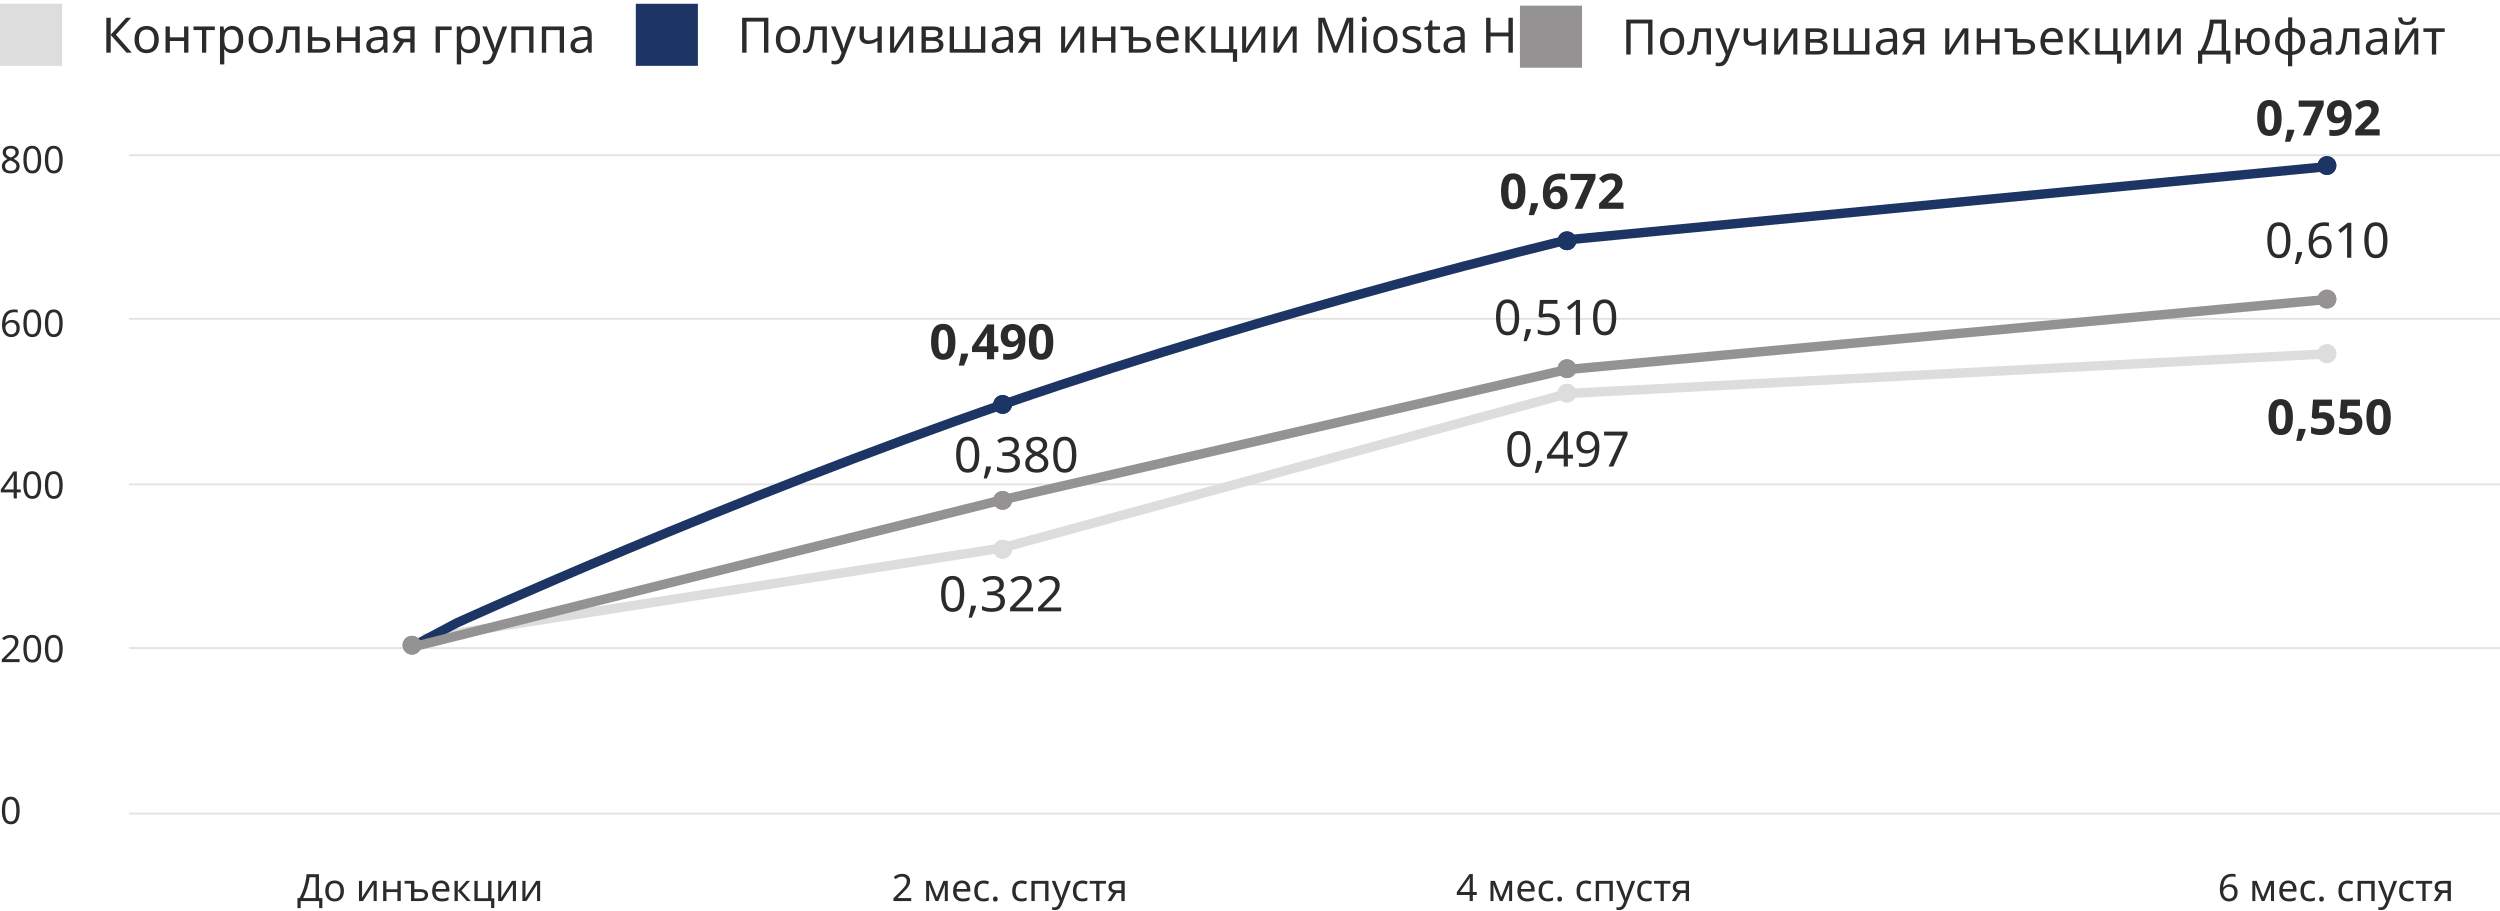
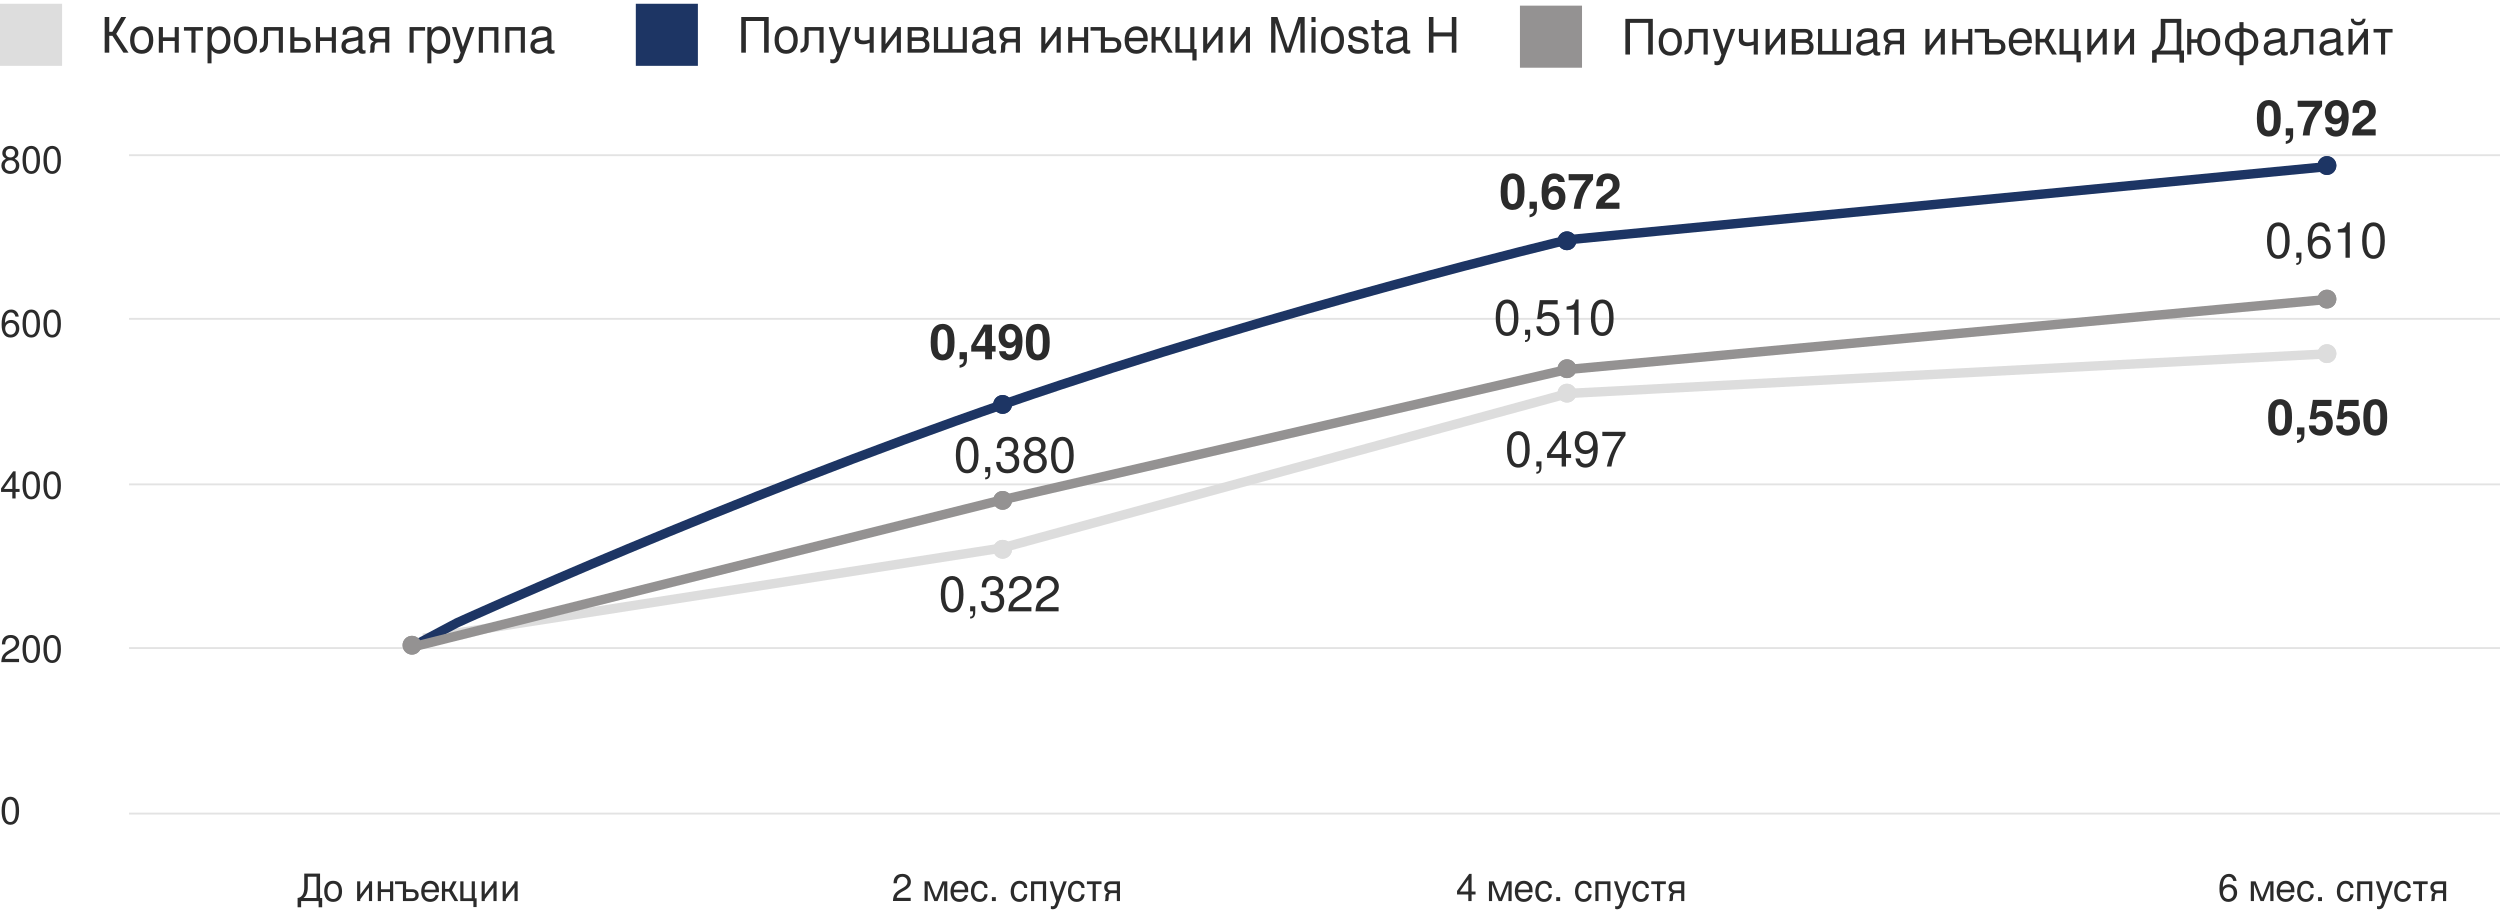
<svg xmlns="http://www.w3.org/2000/svg" width="1329" height="484" viewBox="0 0 1329 484">
  <g transform="translate(-300 -4173)">
-     <text transform="translate(354 4201)" fill="#2b2b2b" font-size="26" font-family="PTSans-Regular, PT Sans">
+     <text transform="translate(354 4201)" fill="#2b2b2b" font-size="26" font-family="PTSans-Regular, PT Sans, Helvetica">
      <tspan x="0" y="0">Контрольная группа</tspan>
    </text>
-     <text transform="translate(692 4201)" fill="#2b2b2b" font-size="26" font-family="PTSans-Regular, PT Sans">
+     <text transform="translate(692 4201)" fill="#2b2b2b" font-size="26" font-family="PTSans-Regular, PT Sans, Helvetica">
      <tspan x="0" y="0">Получившая инъекции Miosta H</tspan>
    </text>
-     <text transform="translate(1162 4202)" fill="#2b2b2b" font-size="26" font-family="PTSans-Regular, PT Sans">
+     <text transform="translate(1162 4202)" fill="#2b2b2b" font-size="26" font-family="PTSans-Regular, PT Sans, Helvetica">
      <tspan x="0" y="0">Получившая инъекции Дюфалайт</tspan>
    </text>
-     <text transform="translate(300 4265)" fill="#2b2b2b" font-size="20" font-family="PTSans-Regular, PT Sans">
+     <text transform="translate(300 4265)" fill="#2b2b2b" font-size="20" font-family="PTSans-Regular, PT Sans, Helvetica">
      <tspan x="0" y="0">800</tspan>
    </text>
-     <text transform="translate(300 4352)" fill="#2b2b2b" font-size="20" font-family="PTSans-Regular, PT Sans">
+     <text transform="translate(300 4352)" fill="#2b2b2b" font-size="20" font-family="PTSans-Regular, PT Sans, Helvetica">
      <tspan x="0" y="0">600</tspan>
    </text>
-     <text transform="translate(300 4438)" fill="#2b2b2b" font-size="20" font-family="PTSans-Regular, PT Sans">
+     <text transform="translate(300 4438)" fill="#2b2b2b" font-size="20" font-family="PTSans-Regular, PT Sans, Helvetica">
      <tspan x="0" y="0">400</tspan>
    </text>
-     <text transform="translate(300 4525)" fill="#2b2b2b" font-size="20" font-family="PTSans-Regular, PT Sans">
+     <text transform="translate(300 4525)" fill="#2b2b2b" font-size="20" font-family="PTSans-Regular, PT Sans, Helvetica">
      <tspan x="0" y="0">200</tspan>
    </text>
-     <text transform="translate(300 4611)" fill="#2b2b2b" font-size="20" font-family="PTSans-Regular, PT Sans">
+     <text transform="translate(300 4611)" fill="#2b2b2b" font-size="20" font-family="PTSans-Regular, PT Sans, Helvetica">
      <tspan x="0" y="0">0</tspan>
    </text>
    <path d="M-473,8610H787.4" transform="translate(841.6 -4354.5)" fill="none" stroke="#e3e3e3" stroke-width="1" />
    <path d="M-473,8610H787.4" transform="translate(841.6 -4267.5)" fill="none" stroke="#e3e3e3" stroke-width="1" />
    <path d="M-473,8610H787.4" transform="translate(841.6 -4179.5)" fill="none" stroke="#e3e3e3" stroke-width="1" />
    <path d="M-473,8610H787.4" transform="translate(841.6 -4092.5)" fill="none" stroke="#e3e3e3" stroke-width="1" />
    <path d="M-473,8610H787.4" transform="translate(841.6 -4004.5)" fill="none" stroke="#e3e3e3" stroke-width="1" />
-     <text transform="translate(458 4652)" fill="#2b2b2b" font-size="20" font-family="PTSans-Regular, PT Sans">
+     <text transform="translate(458 4652)" fill="#2b2b2b" font-size="20" font-family="PTSans-Regular, PT Sans, Helvetica">
      <tspan x="0" y="0">До инъекции</tspan>
    </text>
-     <text transform="translate(774 4652)" fill="#2b2b2b" font-size="20" font-family="PTSans-Regular, PT Sans">
+     <text transform="translate(774 4652)" fill="#2b2b2b" font-size="20" font-family="PTSans-Regular, PT Sans, Helvetica">
      <tspan x="0" y="0">2 мес. спустя</tspan>
    </text>
-     <text transform="translate(1074 4652)" fill="#2b2b2b" font-size="20" font-family="PTSans-Regular, PT Sans">
+     <text transform="translate(1074 4652)" fill="#2b2b2b" font-size="20" font-family="PTSans-Regular, PT Sans, Helvetica">
      <tspan x="0" y="0">4 мес. спустя</tspan>
    </text>
-     <text transform="translate(1479 4652)" fill="#2b2b2b" font-size="20" font-family="PTSans-Regular, PT Sans">
+     <text transform="translate(1479 4652)" fill="#2b2b2b" font-size="20" font-family="PTSans-Regular, PT Sans, Helvetica">
      <tspan x="0" y="0">6 мес. спустя</tspan>
    </text>
    <rect width="33" height="33" transform="translate(300 4175)" fill="#ddd" />
    <rect width="33" height="33" transform="translate(638 4175)" fill="#1d3564" />
    <rect width="33" height="33" transform="translate(1108 4176)" fill="#949292" />
-     <text transform="translate(799 4498)" fill="#2b2b2b" font-size="26" font-family="PTSans-Regular, PT Sans">
+     <text transform="translate(799 4498)" fill="#2b2b2b" font-size="26" font-family="PTSans-Regular, PT Sans, Helvetica">
      <tspan x="0" y="0">0,322</tspan>
    </text>
-     <text transform="translate(807 4424)" fill="#2b2b2b" font-size="26" font-family="PTSans-Regular, PT Sans">
+     <text transform="translate(807 4424)" fill="#2b2b2b" font-size="26" font-family="PTSans-Regular, PT Sans, Helvetica">
      <tspan x="0" y="0">0,380</tspan>
    </text>
-     <text transform="translate(1094 4351)" fill="#2b2b2b" font-size="26" font-family="PTSans-Regular, PT Sans">
+     <text transform="translate(1094 4351)" fill="#2b2b2b" font-size="26" font-family="PTSans-Regular, PT Sans, Helvetica">
      <tspan x="0" y="0">0,510</tspan>
    </text>
-     <text transform="translate(1504 4310)" fill="#2b2b2b" font-size="26" font-family="PTSans-Regular, PT Sans">
+     <text transform="translate(1504 4310)" fill="#2b2b2b" font-size="26" font-family="PTSans-Regular, PT Sans, Helvetica">
      <tspan x="0" y="0">0,610</tspan>
    </text>
-     <text transform="translate(1100 4421)" fill="#2b2b2b" font-size="26" font-family="PTSans-Regular, PT Sans">
+     <text transform="translate(1100 4421)" fill="#2b2b2b" font-size="26" font-family="PTSans-Regular, PT Sans, Helvetica">
      <tspan x="0" y="0">0,497</tspan>
    </text>
-     <text transform="translate(794 4364)" fill="#2b2b2b" font-size="26" font-family="PTSans-Regular, PT Sans" font-weight="700">
+     <text transform="translate(794 4364)" fill="#2b2b2b" font-size="26" font-family="PTSans-Regular, PT Sans, Helvetica" font-weight="700">
      <tspan x="0" y="0">0,490</tspan>
    </text>
-     <text transform="translate(1097 4284)" fill="#2b2b2b" font-size="26" font-family="PTSans-Regular, PT Sans" font-weight="700">
+     <text transform="translate(1097 4284)" fill="#2b2b2b" font-size="26" font-family="PTSans-Regular, PT Sans, Helvetica" font-weight="700">
      <tspan x="0" y="0">0,672</tspan>
    </text>
-     <text transform="translate(1499 4245)" fill="#2b2b2b" font-size="26" font-family="PTSans-Regular, PT Sans" font-weight="700">
+     <text transform="translate(1499 4245)" fill="#2b2b2b" font-size="26" font-family="PTSans-Regular, PT Sans, Helvetica" font-weight="700">
      <tspan x="0" y="0">0,792</tspan>
    </text>
-     <text transform="translate(1505 4404)" fill="#2b2b2b" font-size="26" font-family="PTSans-Regular, PT Sans" font-weight="700">
+     <text transform="translate(1505 4404)" fill="#2b2b2b" font-size="26" font-family="PTSans-Regular, PT Sans, Helvetica" font-weight="700">
      <tspan x="0" y="0">0,550</tspan>
    </text>
    <g transform="translate(-89 -1150)">
      <path d="M-248,9966.3l307.525-47.971,301.081-82.178,404.716-21.115" transform="translate(862 -4304)" fill="none" stroke="#ddd" stroke-width="5" />
      <path d="M-253.738,9969.4l23.649-12.565s145.108-66.073,292.832-116.992,298.064-86.685,298.064-86.685l404.218-38.937" transform="translate(862 -4302.733)" fill="none" stroke="#1d3564" stroke-width="5" />
    </g>
    <path d="M-258,9958.782,56.369,9880.37l299.451-69.12,403.693-37.227" transform="translate(777 -5441.782)" fill="none" stroke="#949292" stroke-width="5" />
    <g transform="translate(1532 4256)" fill="#1d3564" stroke="#1d3564" stroke-width="1">
      <circle cx="5" cy="5" r="5" stroke="none" />
      <circle cx="5" cy="5" r="4.5" fill="none" />
    </g>
    <g transform="translate(828 4434)" fill="#949292" stroke="#949292" stroke-width="1">
      <circle cx="5" cy="5" r="5" stroke="none" />
      <circle cx="5" cy="5" r="4.5" fill="none" />
    </g>
    <g transform="translate(828 4460)" fill="#ddd" stroke="#ddd" stroke-width="1">
      <circle cx="5" cy="5" r="5" stroke="none" />
      <circle cx="5" cy="5" r="4.5" fill="none" />
    </g>
    <g transform="translate(1128 4377)" fill="#ddd" stroke="#ddd" stroke-width="1">
      <circle cx="5" cy="5" r="5" stroke="none" />
      <circle cx="5" cy="5" r="4.5" fill="none" />
    </g>
    <g transform="translate(1532 4356)" fill="#ddd" stroke="#ddd" stroke-width="1">
      <circle cx="5" cy="5" r="5" stroke="none" />
      <circle cx="5" cy="5" r="4.5" fill="none" />
    </g>
    <g transform="translate(514 4511)" fill="#949292" stroke="#949292" stroke-width="1">
      <circle cx="5" cy="5" r="5" stroke="none" />
      <circle cx="5" cy="5" r="4.5" fill="none" />
    </g>
    <g transform="translate(1128 4364)" fill="#949292" stroke="#949292" stroke-width="1">
      <circle cx="5" cy="5" r="5" stroke="none" />
      <circle cx="5" cy="5" r="4.5" fill="none" />
    </g>
    <g transform="translate(1532 4327)" fill="#949292" stroke="#949292" stroke-width="1">
      <circle cx="5" cy="5" r="5" stroke="none" />
      <circle cx="5" cy="5" r="4.5" fill="none" />
    </g>
    <g transform="translate(828 4383)" fill="#1d3564" stroke="#1d3564" stroke-width="1">
      <circle cx="5" cy="5" r="5" stroke="none" />
      <circle cx="5" cy="5" r="4.5" fill="none" />
    </g>
    <g transform="translate(1128 4296)" fill="#1d3564" stroke="#1d3564" stroke-width="1">
      <circle cx="5" cy="5" r="5" stroke="none" />
      <circle cx="5" cy="5" r="4.5" fill="none" />
    </g>
  </g>
</svg>
